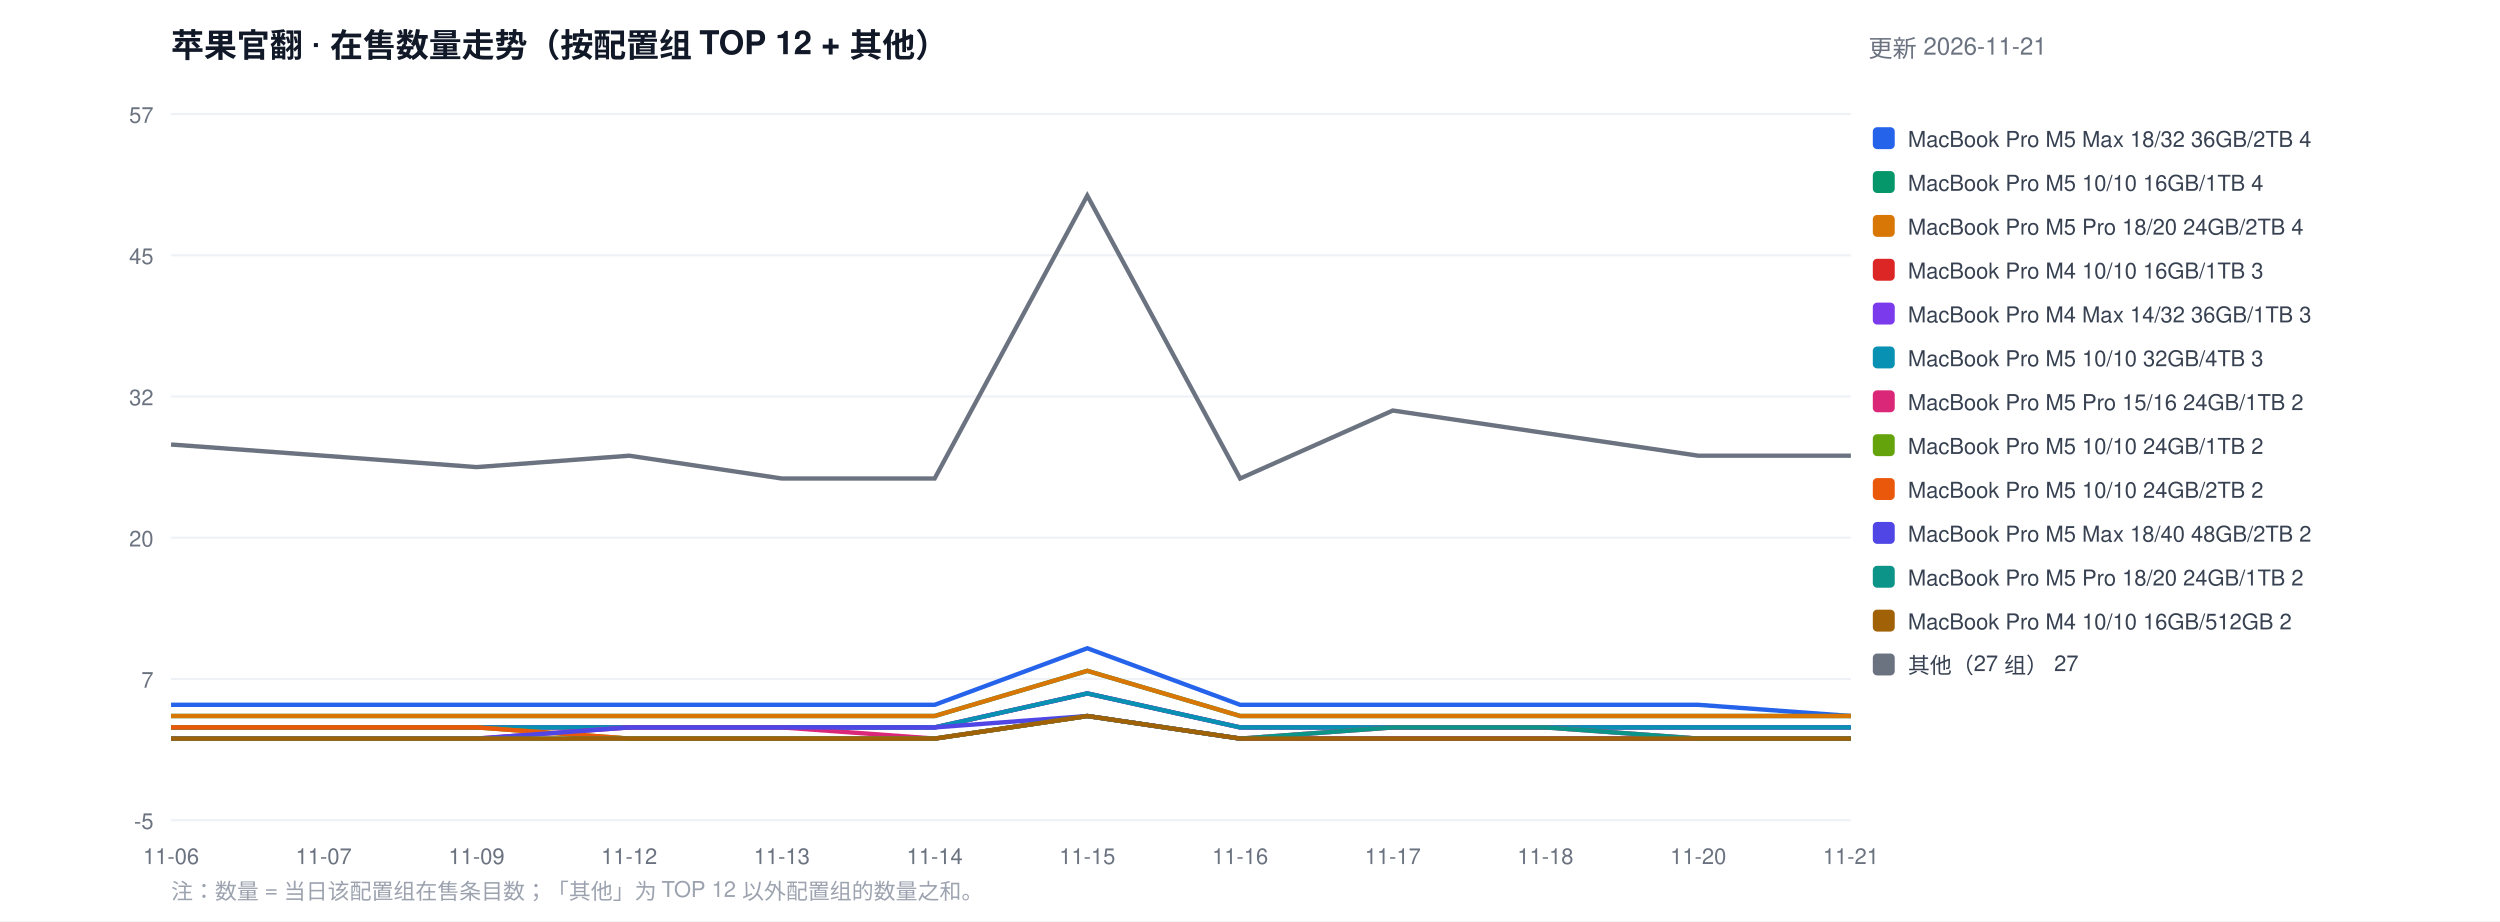
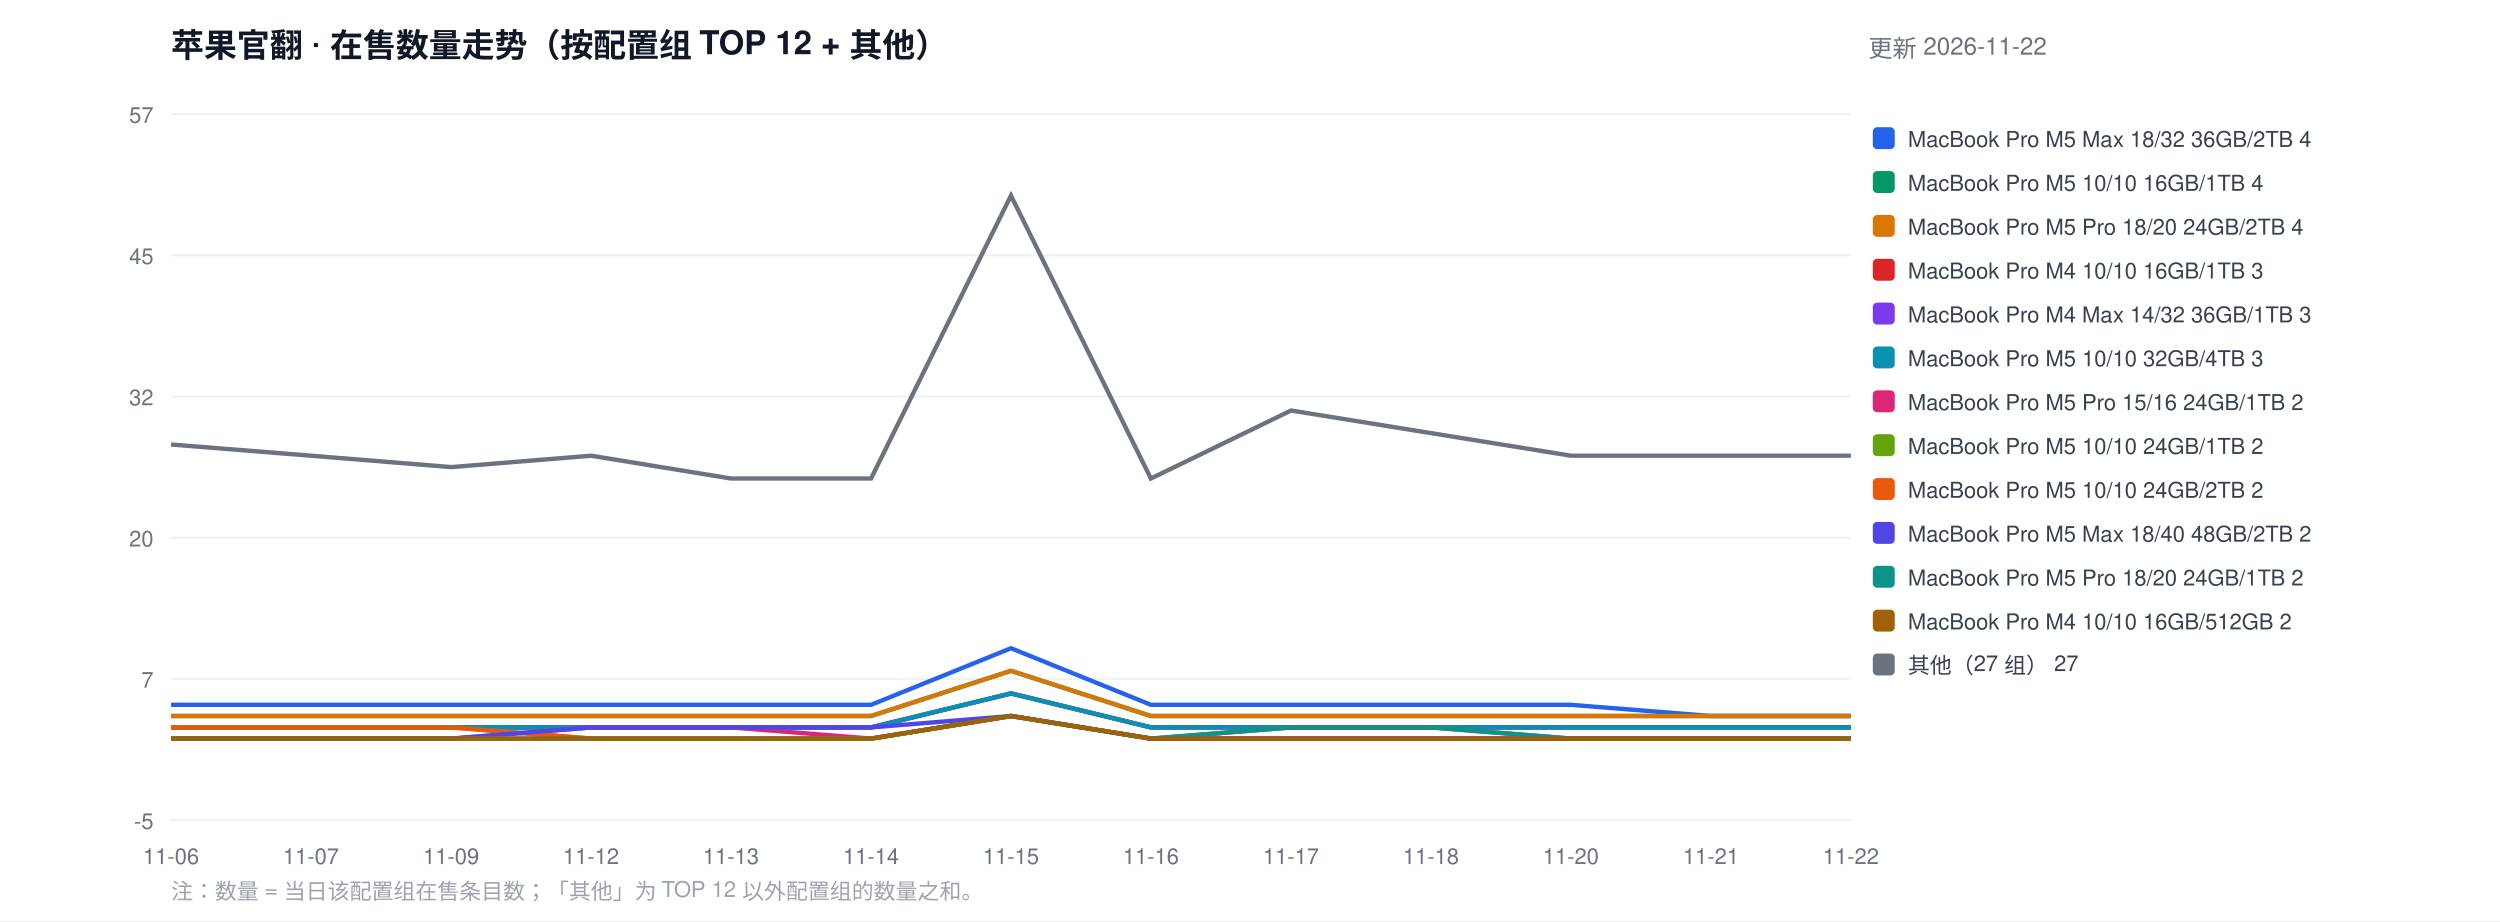
<svg xmlns="http://www.w3.org/2000/svg" width="1140" height="420" viewBox="0 0 1140 420" font-family="-apple-system,Segoe UI,Helvetica,Arial,sans-serif">
  <rect width="1140" height="420" fill="#ffffff" />
  <text x="78" y="26" font-size="15" font-weight="600" fill="#111827">苹果官翻 · 在售数量走势（按配置组 TOP 12 + 其他）</text>
-   <text x="852" y="26" font-size="11" fill="#6b7280">更新 2026-11-21</text>
+   <text x="852" y="26" font-size="11" fill="#6b7280">更新 2026-11-22</text>
  <line x1="78" y1="374.0" x2="844" y2="374.0" stroke="#eef2f7" />
  <text x="70" y="378.0" font-size="10" fill="#6b7280" text-anchor="end">-5</text>
  <line x1="78" y1="309.6" x2="844" y2="309.6" stroke="#eef2f7" />
  <text x="70" y="313.6" font-size="10" fill="#6b7280" text-anchor="end">7</text>
  <line x1="78" y1="245.2" x2="844" y2="245.2" stroke="#eef2f7" />
  <text x="70" y="249.2" font-size="10" fill="#6b7280" text-anchor="end">20</text>
  <line x1="78" y1="180.8" x2="844" y2="180.8" stroke="#eef2f7" />
  <text x="70" y="184.8" font-size="10" fill="#6b7280" text-anchor="end">32</text>
  <line x1="78" y1="116.4" x2="844" y2="116.4" stroke="#eef2f7" />
  <text x="70" y="120.4" font-size="10" fill="#6b7280" text-anchor="end">45</text>
  <line x1="78" y1="52.0" x2="844" y2="52.0" stroke="#eef2f7" />
  <text x="70" y="56.0" font-size="10" fill="#6b7280" text-anchor="end">57</text>
  <text x="78.0" y="394" font-size="10" fill="#6b7280" text-anchor="middle">11-06</text>
-   <text x="147.6" y="394" font-size="10" fill="#6b7280" text-anchor="middle">11-07</text>
-   <text x="217.3" y="394" font-size="10" fill="#6b7280" text-anchor="middle">11-09</text>
-   <text x="286.9" y="394" font-size="10" fill="#6b7280" text-anchor="middle">11-12</text>
-   <text x="356.5" y="394" font-size="10" fill="#6b7280" text-anchor="middle">11-13</text>
-   <text x="426.2" y="394" font-size="10" fill="#6b7280" text-anchor="middle">11-14</text>
-   <text x="495.8" y="394" font-size="10" fill="#6b7280" text-anchor="middle">11-15</text>
-   <text x="565.5" y="394" font-size="10" fill="#6b7280" text-anchor="middle">11-16</text>
-   <text x="635.1" y="394" font-size="10" fill="#6b7280" text-anchor="middle">11-17</text>
-   <text x="704.7" y="394" font-size="10" fill="#6b7280" text-anchor="middle">11-18</text>
-   <text x="774.4" y="394" font-size="10" fill="#6b7280" text-anchor="middle">11-20</text>
-   <text x="844.0" y="394" font-size="10" fill="#6b7280" text-anchor="middle">11-21</text>
-   <polyline fill="none" stroke="#2563eb" stroke-width="2" points="78.0,321.4 147.6,321.4 217.3,321.4 286.9,321.4 356.5,321.4 426.2,321.4 495.8,295.6 565.5,321.4 635.1,321.4 704.7,321.4 774.4,321.4 844.0,326.5" />
-   <polyline fill="none" stroke="#059669" stroke-width="2" points="78.0,326.5 147.6,326.5 217.3,326.5 286.9,326.5 356.5,326.5 426.2,326.5 495.8,305.9 565.5,326.5 635.1,326.5 704.7,326.5 774.4,326.5 844.0,326.5" />
-   <polyline fill="none" stroke="#d97706" stroke-width="2" points="78.0,326.5 147.6,326.5 217.3,326.5 286.9,326.5 356.5,326.5 426.2,326.5 495.8,305.9 565.5,326.5 635.1,326.5 704.7,326.5 774.4,326.5 844.0,326.5" />
-   <polyline fill="none" stroke="#dc2626" stroke-width="2" points="78.0,331.7 147.6,331.7 217.3,331.7 286.9,331.7 356.5,331.7 426.2,331.7 495.8,316.2 565.5,331.7 635.1,331.7 704.7,331.7 774.4,331.7 844.0,331.7" />
-   <polyline fill="none" stroke="#7c3aed" stroke-width="2" points="78.0,331.7 147.6,331.7 217.3,331.7 286.9,331.7 356.5,331.7 426.2,331.7 495.8,316.2 565.5,331.7 635.1,331.7 704.7,331.7 774.4,331.7 844.0,331.7" />
-   <polyline fill="none" stroke="#0891b2" stroke-width="2" points="78.0,331.7 147.6,331.7 217.3,331.7 286.9,331.7 356.5,331.7 426.2,331.7 495.8,316.2 565.5,331.7 635.1,331.7 704.7,331.7 774.4,331.7 844.0,331.7" />
-   <polyline fill="none" stroke="#db2777" stroke-width="2" points="78.0,336.8 147.6,336.8 217.3,336.8 286.9,331.7 356.5,331.7 426.2,336.8 495.8,326.5 565.5,336.8 635.1,331.7 704.7,331.7 774.4,336.8 844.0,336.8" />
-   <polyline fill="none" stroke="#65a30d" stroke-width="2" points="78.0,331.7 147.6,331.7 217.3,331.7 286.9,336.8 356.5,336.8 426.2,336.8 495.8,326.5 565.5,336.8 635.1,336.8 704.7,336.8 774.4,336.8 844.0,336.8" />
-   <polyline fill="none" stroke="#ea580c" stroke-width="2" points="78.0,331.7 147.6,331.7 217.3,331.7 286.9,336.8 356.5,336.8 426.2,336.8 495.8,326.5 565.5,336.8 635.1,336.8 704.7,336.8 774.4,336.8 844.0,336.8" />
-   <polyline fill="none" stroke="#4f46e5" stroke-width="2" points="78.0,336.8 147.6,336.8 217.3,336.8 286.9,331.7 356.5,331.7 426.2,331.7 495.8,326.5 565.5,336.8 635.1,336.8 704.7,336.8 774.4,336.8 844.0,336.8" />
-   <polyline fill="none" stroke="#0d9488" stroke-width="2" points="78.0,336.8 147.6,336.8 217.3,336.8 286.9,336.8 356.5,336.8 426.2,336.8 495.8,326.5 565.5,336.8 635.1,331.7 704.7,331.7 774.4,336.8 844.0,336.8" />
-   <polyline fill="none" stroke="#a16207" stroke-width="2" points="78.0,336.8 147.6,336.8 217.3,336.8 286.9,336.8 356.5,336.8 426.2,336.8 495.8,326.5 565.5,336.8 635.1,336.8 704.7,336.8 774.4,336.8 844.0,336.8" />
-   <polyline fill="none" stroke="#6b7280" stroke-width="2" points="78.0,202.7 147.6,207.8 217.3,213.0 286.9,207.8 356.5,218.2 426.2,218.2 495.8,89.2 565.5,218.2 635.1,187.2 704.7,197.5 774.4,207.8 844.0,207.8" />
+   <text x="141.8" y="394" font-size="10" fill="#6b7280" text-anchor="middle">11-07</text>
+   <text x="205.7" y="394" font-size="10" fill="#6b7280" text-anchor="middle">11-09</text>
+   <text x="269.5" y="394" font-size="10" fill="#6b7280" text-anchor="middle">11-12</text>
+   <text x="333.3" y="394" font-size="10" fill="#6b7280" text-anchor="middle">11-13</text>
+   <text x="397.2" y="394" font-size="10" fill="#6b7280" text-anchor="middle">11-14</text>
+   <text x="461.0" y="394" font-size="10" fill="#6b7280" text-anchor="middle">11-15</text>
+   <text x="524.8" y="394" font-size="10" fill="#6b7280" text-anchor="middle">11-16</text>
+   <text x="588.7" y="394" font-size="10" fill="#6b7280" text-anchor="middle">11-17</text>
+   <text x="652.5" y="394" font-size="10" fill="#6b7280" text-anchor="middle">11-18</text>
+   <text x="716.3" y="394" font-size="10" fill="#6b7280" text-anchor="middle">11-20</text>
+   <text x="780.2" y="394" font-size="10" fill="#6b7280" text-anchor="middle">11-21</text>
+   <text x="844.0" y="394" font-size="10" fill="#6b7280" text-anchor="middle">11-22</text>
+   <polyline fill="none" stroke="#2563eb" stroke-width="2" points="78.0,321.4 141.8,321.4 205.7,321.4 269.5,321.4 333.3,321.4 397.2,321.4 461.0,295.6 524.8,321.4 588.7,321.4 652.5,321.4 716.3,321.4 780.2,326.5 844.0,326.5" />
+   <polyline fill="none" stroke="#059669" stroke-width="2" points="78.0,326.5 141.8,326.5 205.7,326.5 269.5,326.5 333.3,326.5 397.2,326.5 461.0,305.9 524.8,326.5 588.7,326.5 652.5,326.5 716.3,326.5 780.2,326.5 844.0,326.5" />
+   <polyline fill="none" stroke="#d97706" stroke-width="2" points="78.0,326.5 141.8,326.5 205.7,326.5 269.5,326.5 333.3,326.5 397.2,326.5 461.0,305.9 524.8,326.5 588.7,326.5 652.5,326.5 716.3,326.5 780.2,326.5 844.0,326.5" />
+   <polyline fill="none" stroke="#dc2626" stroke-width="2" points="78.0,331.7 141.8,331.7 205.7,331.7 269.5,331.7 333.3,331.7 397.2,331.7 461.0,316.2 524.8,331.7 588.7,331.7 652.5,331.7 716.3,331.7 780.2,331.7 844.0,331.7" />
+   <polyline fill="none" stroke="#7c3aed" stroke-width="2" points="78.0,331.7 141.8,331.7 205.7,331.7 269.5,331.7 333.3,331.7 397.2,331.7 461.0,316.2 524.8,331.7 588.7,331.7 652.5,331.7 716.3,331.7 780.2,331.7 844.0,331.7" />
+   <polyline fill="none" stroke="#0891b2" stroke-width="2" points="78.0,331.7 141.8,331.7 205.7,331.7 269.5,331.7 333.3,331.7 397.2,331.7 461.0,316.2 524.8,331.7 588.7,331.7 652.5,331.7 716.3,331.7 780.2,331.7 844.0,331.7" />
+   <polyline fill="none" stroke="#db2777" stroke-width="2" points="78.0,336.8 141.8,336.8 205.7,336.8 269.5,331.7 333.3,331.7 397.2,336.8 461.0,326.5 524.8,336.8 588.7,331.7 652.5,331.7 716.3,336.8 780.2,336.8 844.0,336.8" />
+   <polyline fill="none" stroke="#65a30d" stroke-width="2" points="78.0,331.7 141.8,331.7 205.7,331.7 269.5,336.8 333.3,336.8 397.2,336.8 461.0,326.5 524.8,336.8 588.7,336.8 652.5,336.8 716.3,336.8 780.2,336.8 844.0,336.8" />
+   <polyline fill="none" stroke="#ea580c" stroke-width="2" points="78.0,331.7 141.8,331.7 205.7,331.7 269.5,336.8 333.3,336.8 397.2,336.8 461.0,326.5 524.8,336.8 588.7,336.8 652.5,336.8 716.3,336.8 780.2,336.8 844.0,336.8" />
+   <polyline fill="none" stroke="#4f46e5" stroke-width="2" points="78.0,336.8 141.8,336.8 205.7,336.8 269.5,331.7 333.3,331.7 397.2,331.7 461.0,326.5 524.8,336.8 588.7,336.8 652.5,336.8 716.3,336.8 780.2,336.8 844.0,336.8" />
+   <polyline fill="none" stroke="#0d9488" stroke-width="2" points="78.0,336.8 141.8,336.8 205.7,336.8 269.5,336.8 333.3,336.8 397.2,336.8 461.0,326.5 524.8,336.8 588.7,331.7 652.5,331.7 716.3,336.8 780.2,336.8 844.0,336.8" />
+   <polyline fill="none" stroke="#a16207" stroke-width="2" points="78.0,336.8 141.8,336.8 205.7,336.8 269.5,336.8 333.3,336.8 397.2,336.8 461.0,326.5 524.8,336.8 588.7,336.8 652.5,336.8 716.3,336.8 780.2,336.8 844.0,336.8" />
+   <polyline fill="none" stroke="#6b7280" stroke-width="2" points="78.0,202.7 141.8,207.8 205.7,213.0 269.5,207.8 333.3,218.2 397.2,218.2 461.0,89.2 524.8,218.2 588.7,187.2 652.5,197.5 716.3,207.8 780.2,207.8 844.0,207.8" />
  <rect x="854" y="58" width="10" height="10" rx="2" fill="#2563eb" />
  <text x="870" y="67" font-size="10" fill="#374151">MacBook Pro M5 Max 18/32 36GB/2TB 4</text>
  <rect x="854" y="78" width="10" height="10" rx="2" fill="#059669" />
  <text x="870" y="87" font-size="10" fill="#374151">MacBook Pro M5 10/10 16GB/1TB 4</text>
  <rect x="854" y="98" width="10" height="10" rx="2" fill="#d97706" />
  <text x="870" y="107" font-size="10" fill="#374151">MacBook Pro M5 Pro 18/20 24GB/2TB 4</text>
  <rect x="854" y="118" width="10" height="10" rx="2" fill="#dc2626" />
  <text x="870" y="127" font-size="10" fill="#374151">MacBook Pro M4 10/10 16GB/1TB 3</text>
  <rect x="854" y="138" width="10" height="10" rx="2" fill="#7c3aed" />
  <text x="870" y="147" font-size="10" fill="#374151">MacBook Pro M4 Max 14/32 36GB/1TB 3</text>
  <rect x="854" y="158" width="10" height="10" rx="2" fill="#0891b2" />
  <text x="870" y="167" font-size="10" fill="#374151">MacBook Pro M5 10/10 32GB/4TB 3</text>
  <rect x="854" y="178" width="10" height="10" rx="2" fill="#db2777" />
  <text x="870" y="187" font-size="10" fill="#374151">MacBook Pro M5 Pro 15/16 24GB/1TB 2</text>
  <rect x="854" y="198" width="10" height="10" rx="2" fill="#65a30d" />
  <text x="870" y="207" font-size="10" fill="#374151">MacBook Pro M5 10/10 24GB/1TB 2</text>
  <rect x="854" y="218" width="10" height="10" rx="2" fill="#ea580c" />
  <text x="870" y="227" font-size="10" fill="#374151">MacBook Pro M5 10/10 24GB/2TB 2</text>
  <rect x="854" y="238" width="10" height="10" rx="2" fill="#4f46e5" />
  <text x="870" y="247" font-size="10" fill="#374151">MacBook Pro M5 Max 18/40 48GB/2TB 2</text>
  <rect x="854" y="258" width="10" height="10" rx="2" fill="#0d9488" />
  <text x="870" y="267" font-size="10" fill="#374151">MacBook Pro M5 Pro 18/20 24GB/1TB 2</text>
  <rect x="854" y="278" width="10" height="10" rx="2" fill="#a16207" />
  <text x="870" y="287" font-size="10" fill="#374151">MacBook Pro M4 10/10 16GB/512GB 2</text>
  <rect x="854" y="298" width="10" height="10" rx="2" fill="#6b7280" />
  <text x="870" y="307" font-size="10" fill="#374151">其他（27 组） 27</text>
  <text x="78" y="410" font-size="10" fill="#9ca3af">注：数量 = 当日该配置组在售条目数；「其他」为 TOP 12 以外配置组的数量之和。</text>
</svg>
